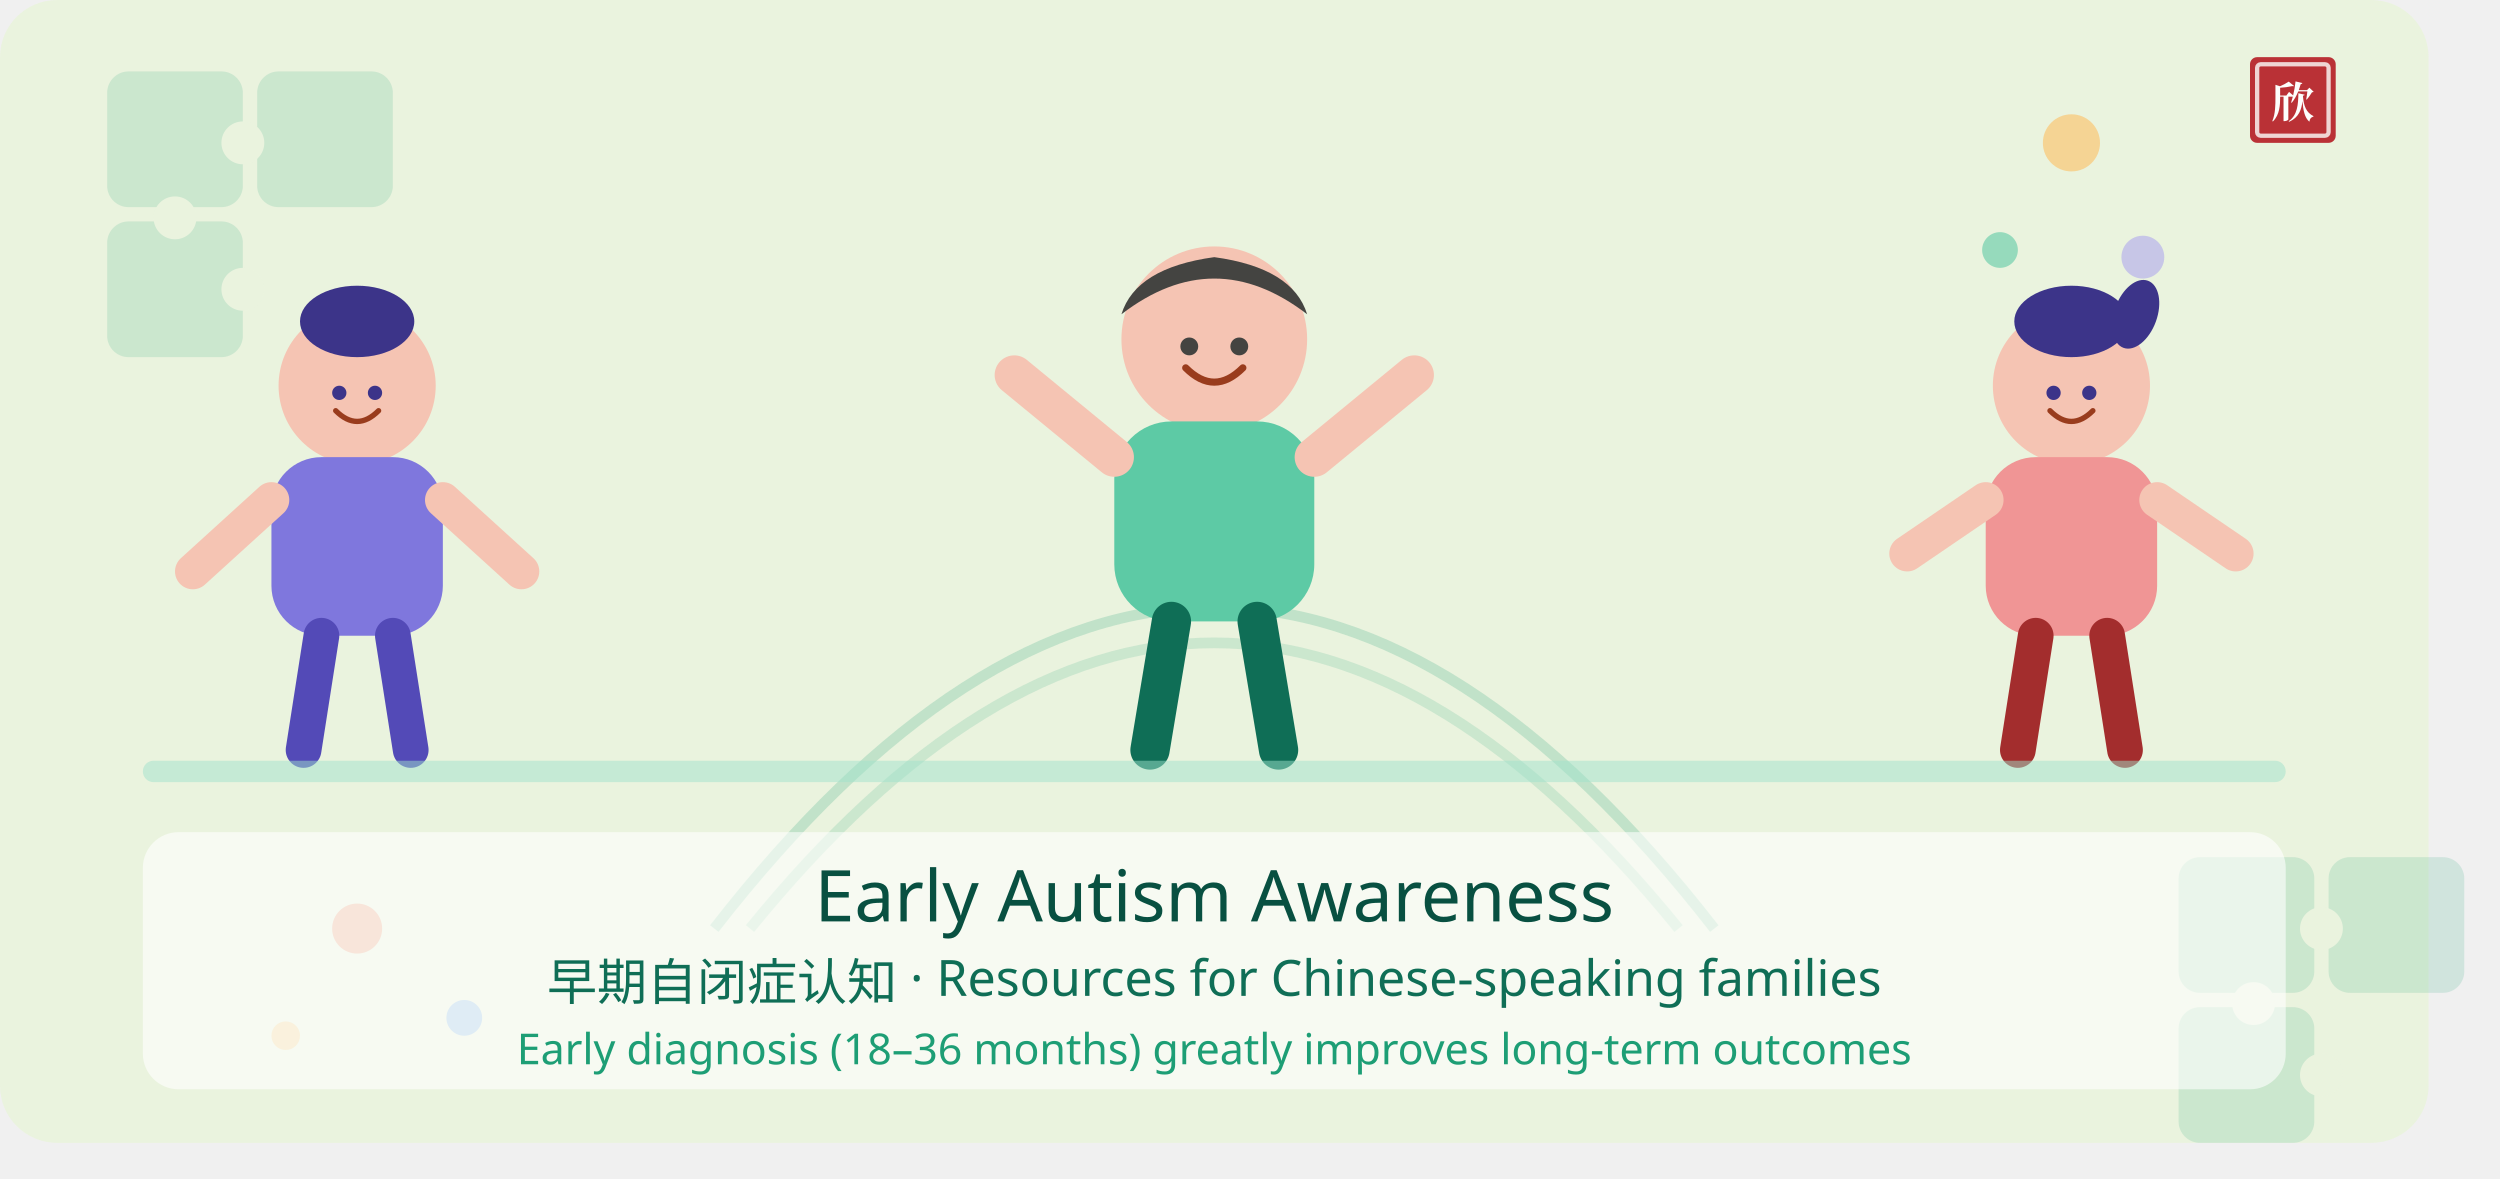
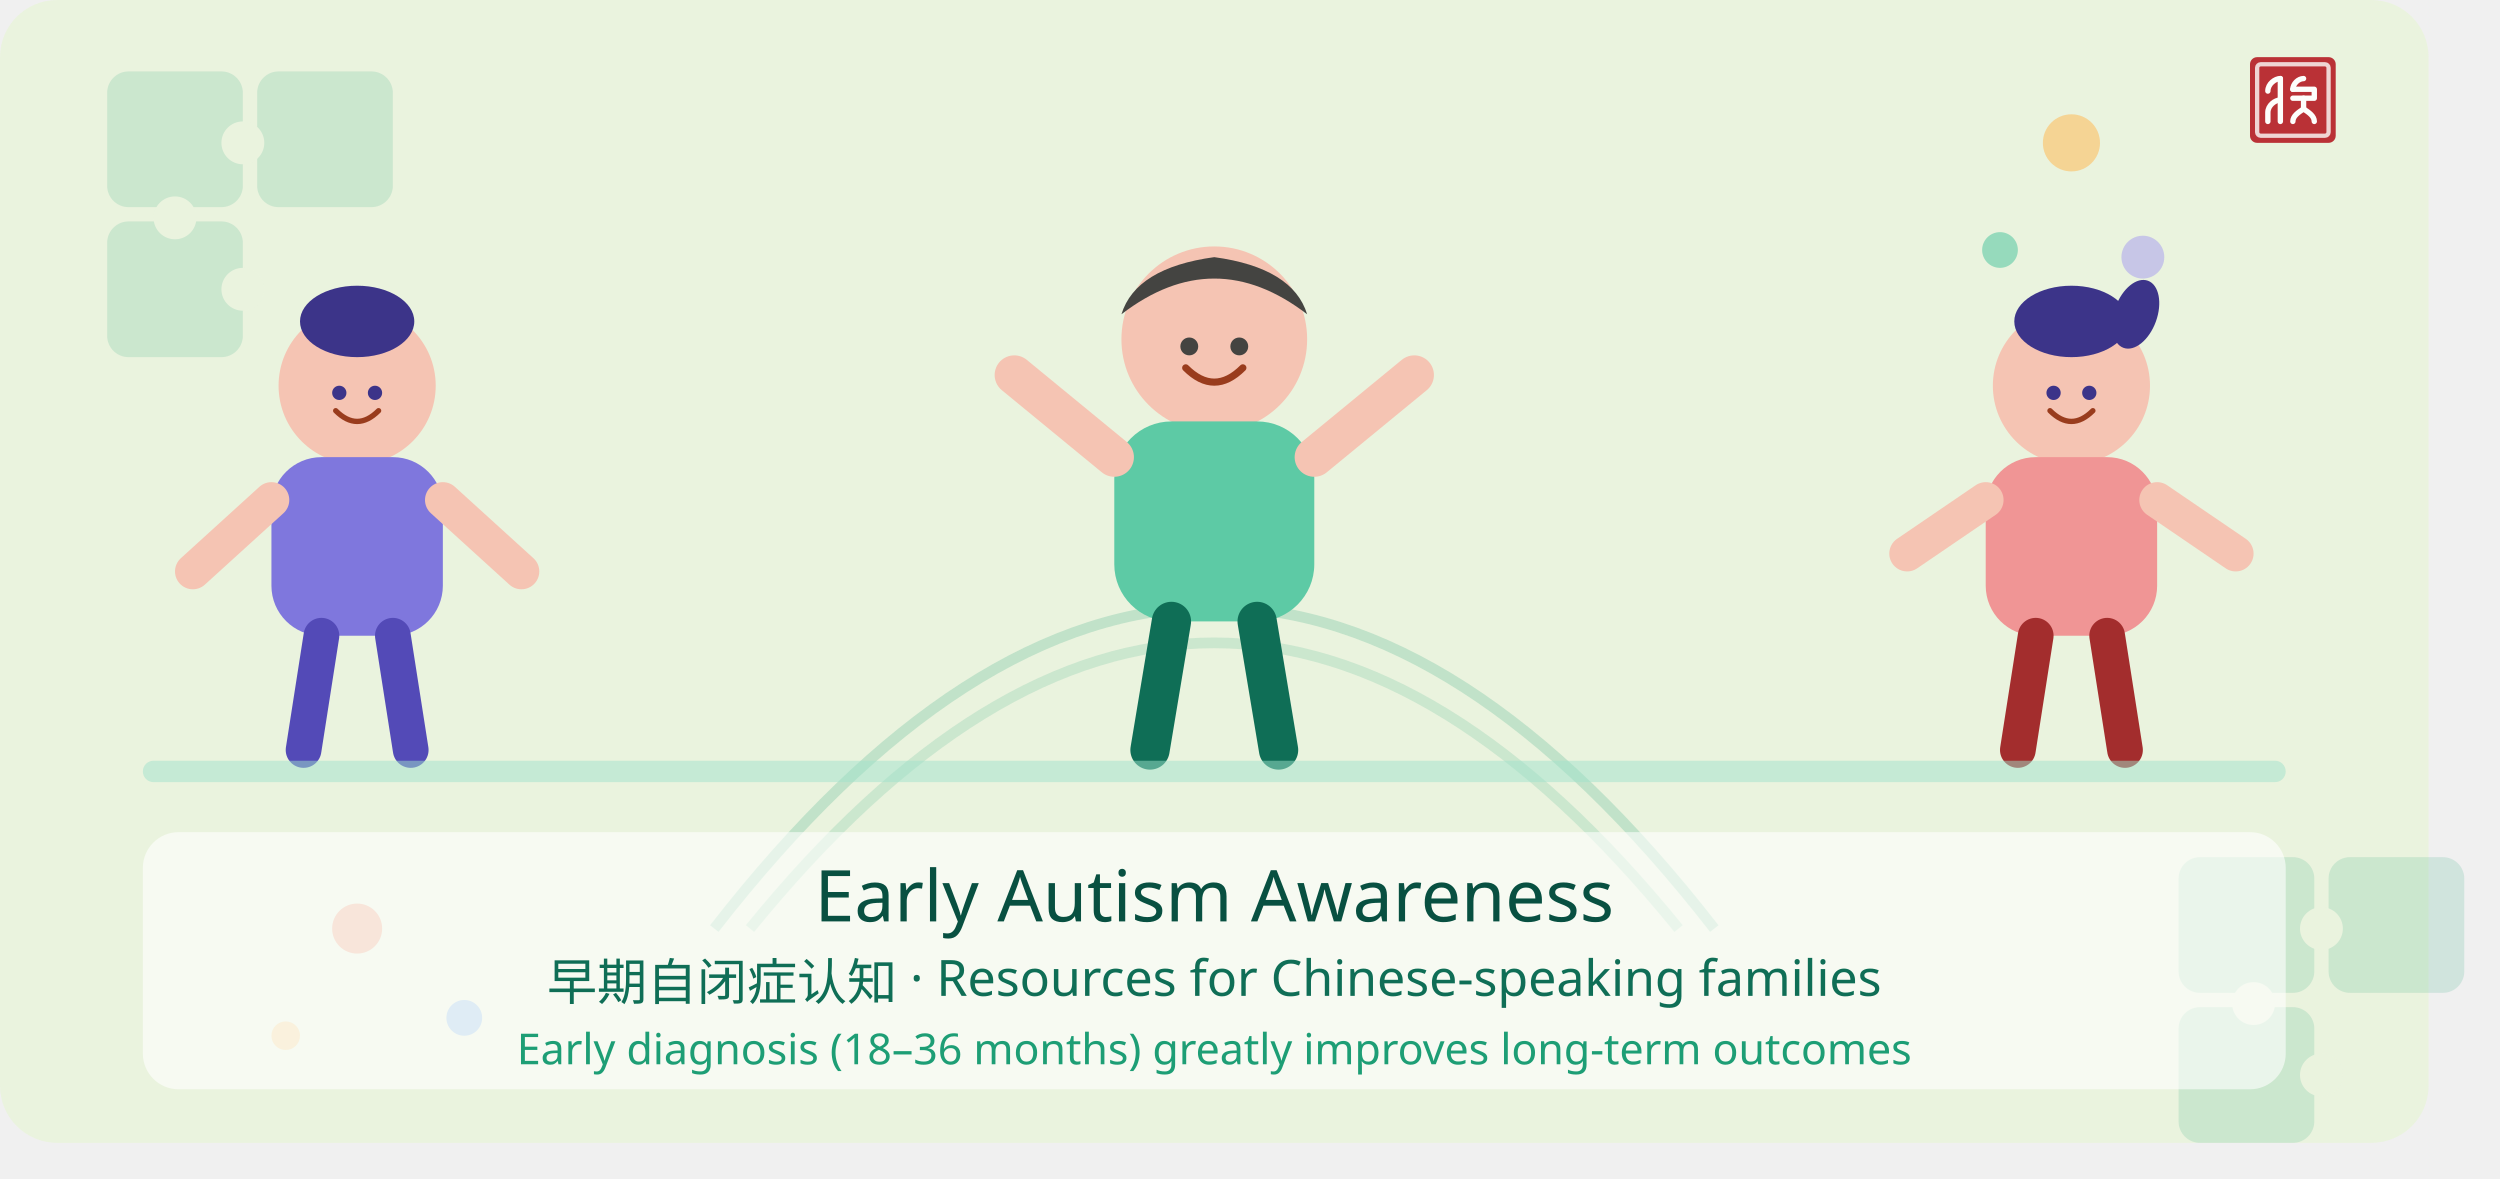
<svg xmlns="http://www.w3.org/2000/svg" width="100%" viewBox="0 0 700 330" role="img" style="">
  <defs>
    <clipPath id="clip-circle1">
      <circle cx="100" cy="170" r="52" />
    </clipPath>
    <clipPath id="clip-circle2">
      <circle cx="340" cy="155" r="60" />
    </clipPath>
    <clipPath id="clip-circle3">
      <circle cx="580" cy="170" r="52" />
    </clipPath>
  </defs>
  <rect width="680" height="320" fill="#EAF3DE" rx="16" style="fill:rgb(234, 243, 222);stroke:none;color:rgb(0, 0, 0);stroke-width:1px;stroke-linecap:butt;stroke-linejoin:miter;opacity:1;font-family:&quot;Anthropic Sans&quot;, -apple-system, &quot;system-ui&quot;, &quot;Segoe UI&quot;, sans-serif;font-size:16px;font-weight:400;text-anchor:start;dominant-baseline:auto" />
  <g opacity="0.15" style="fill:rgb(0, 0, 0);stroke:none;color:rgb(0, 0, 0);stroke-width:1px;stroke-linecap:butt;stroke-linejoin:miter;opacity:0.15;font-family:&quot;Anthropic Sans&quot;, -apple-system, &quot;system-ui&quot;, &quot;Segoe UI&quot;, sans-serif;font-size:16px;font-weight:400;text-anchor:start;dominant-baseline:auto">
    <rect x="30" y="20" width="38" height="38" rx="6" fill="#1D9E75" style="fill:rgb(29, 158, 117);stroke:none;color:rgb(0, 0, 0);stroke-width:1px;stroke-linecap:butt;stroke-linejoin:miter;opacity:1;font-family:&quot;Anthropic Sans&quot;, -apple-system, &quot;system-ui&quot;, &quot;Segoe UI&quot;, sans-serif;font-size:16px;font-weight:400;text-anchor:start;dominant-baseline:auto" />
    <rect x="72" y="20" width="38" height="38" rx="6" fill="#1D9E75" style="fill:rgb(29, 158, 117);stroke:none;color:rgb(0, 0, 0);stroke-width:1px;stroke-linecap:butt;stroke-linejoin:miter;opacity:1;font-family:&quot;Anthropic Sans&quot;, -apple-system, &quot;system-ui&quot;, &quot;Segoe UI&quot;, sans-serif;font-size:16px;font-weight:400;text-anchor:start;dominant-baseline:auto" />
    <rect x="30" y="62" width="38" height="38" rx="6" fill="#1D9E75" style="fill:rgb(29, 158, 117);stroke:none;color:rgb(0, 0, 0);stroke-width:1px;stroke-linecap:butt;stroke-linejoin:miter;opacity:1;font-family:&quot;Anthropic Sans&quot;, -apple-system, &quot;system-ui&quot;, &quot;Segoe UI&quot;, sans-serif;font-size:16px;font-weight:400;text-anchor:start;dominant-baseline:auto" />
    <circle cx="68" cy="40" r="6" fill="#EAF3DE" style="fill:rgb(234, 243, 222);stroke:none;color:rgb(0, 0, 0);stroke-width:1px;stroke-linecap:butt;stroke-linejoin:miter;opacity:1;font-family:&quot;Anthropic Sans&quot;, -apple-system, &quot;system-ui&quot;, &quot;Segoe UI&quot;, sans-serif;font-size:16px;font-weight:400;text-anchor:start;dominant-baseline:auto" />
    <circle cx="68" cy="81" r="6" fill="#EAF3DE" style="fill:rgb(234, 243, 222);stroke:none;color:rgb(0, 0, 0);stroke-width:1px;stroke-linecap:butt;stroke-linejoin:miter;opacity:1;font-family:&quot;Anthropic Sans&quot;, -apple-system, &quot;system-ui&quot;, &quot;Segoe UI&quot;, sans-serif;font-size:16px;font-weight:400;text-anchor:start;dominant-baseline:auto" />
    <circle cx="49" cy="61" r="6" fill="#EAF3DE" style="fill:rgb(234, 243, 222);stroke:none;color:rgb(0, 0, 0);stroke-width:1px;stroke-linecap:butt;stroke-linejoin:miter;opacity:1;font-family:&quot;Anthropic Sans&quot;, -apple-system, &quot;system-ui&quot;, &quot;Segoe UI&quot;, sans-serif;font-size:16px;font-weight:400;text-anchor:start;dominant-baseline:auto" />
    <rect x="610" y="240" width="38" height="38" rx="6" fill="#1D9E75" style="fill:rgb(29, 158, 117);stroke:none;color:rgb(0, 0, 0);stroke-width:1px;stroke-linecap:butt;stroke-linejoin:miter;opacity:1;font-family:&quot;Anthropic Sans&quot;, -apple-system, &quot;system-ui&quot;, &quot;Segoe UI&quot;, sans-serif;font-size:16px;font-weight:400;text-anchor:start;dominant-baseline:auto" />
    <rect x="610" y="282" width="38" height="38" rx="6" fill="#1D9E75" style="fill:rgb(29, 158, 117);stroke:none;color:rgb(0, 0, 0);stroke-width:1px;stroke-linecap:butt;stroke-linejoin:miter;opacity:1;font-family:&quot;Anthropic Sans&quot;, -apple-system, &quot;system-ui&quot;, &quot;Segoe UI&quot;, sans-serif;font-size:16px;font-weight:400;text-anchor:start;dominant-baseline:auto" />
    <rect x="652" y="240" width="38" height="38" rx="6" fill="#1D9E75" style="fill:rgb(29, 158, 117);stroke:none;color:rgb(0, 0, 0);stroke-width:1px;stroke-linecap:butt;stroke-linejoin:miter;opacity:1;font-family:&quot;Anthropic Sans&quot;, -apple-system, &quot;system-ui&quot;, &quot;Segoe UI&quot;, sans-serif;font-size:16px;font-weight:400;text-anchor:start;dominant-baseline:auto" />
    <circle cx="650" cy="260" r="6" fill="#EAF3DE" style="fill:rgb(234, 243, 222);stroke:none;color:rgb(0, 0, 0);stroke-width:1px;stroke-linecap:butt;stroke-linejoin:miter;opacity:1;font-family:&quot;Anthropic Sans&quot;, -apple-system, &quot;system-ui&quot;, &quot;Segoe UI&quot;, sans-serif;font-size:16px;font-weight:400;text-anchor:start;dominant-baseline:auto" />
    <circle cx="650" cy="301" r="6" fill="#EAF3DE" style="fill:rgb(234, 243, 222);stroke:none;color:rgb(0, 0, 0);stroke-width:1px;stroke-linecap:butt;stroke-linejoin:miter;opacity:1;font-family:&quot;Anthropic Sans&quot;, -apple-system, &quot;system-ui&quot;, &quot;Segoe UI&quot;, sans-serif;font-size:16px;font-weight:400;text-anchor:start;dominant-baseline:auto" />
    <circle cx="631" cy="281" r="6" fill="#EAF3DE" style="fill:rgb(234, 243, 222);stroke:none;color:rgb(0, 0, 0);stroke-width:1px;stroke-linecap:butt;stroke-linejoin:miter;opacity:1;font-family:&quot;Anthropic Sans&quot;, -apple-system, &quot;system-ui&quot;, &quot;Segoe UI&quot;, sans-serif;font-size:16px;font-weight:400;text-anchor:start;dominant-baseline:auto" />
  </g>
  <circle cx="580" cy="40" r="8" fill="#FAC775" opacity="0.7" style="fill:rgb(250, 199, 117);stroke:none;color:rgb(0, 0, 0);stroke-width:1px;stroke-linecap:butt;stroke-linejoin:miter;opacity:0.7;font-family:&quot;Anthropic Sans&quot;, -apple-system, &quot;system-ui&quot;, &quot;Segoe UI&quot;, sans-serif;font-size:16px;font-weight:400;text-anchor:start;dominant-baseline:auto" />
  <circle cx="560" cy="70" r="5" fill="#5DCAA5" opacity="0.6" style="fill:rgb(93, 202, 165);stroke:none;color:rgb(0, 0, 0);stroke-width:1px;stroke-linecap:butt;stroke-linejoin:miter;opacity:0.6;font-family:&quot;Anthropic Sans&quot;, -apple-system, &quot;system-ui&quot;, &quot;Segoe UI&quot;, sans-serif;font-size:16px;font-weight:400;text-anchor:start;dominant-baseline:auto" />
  <circle cx="600" cy="72" r="6" fill="#AFA9EC" opacity="0.6" style="fill:rgb(175, 169, 236);stroke:none;color:rgb(0, 0, 0);stroke-width:1px;stroke-linecap:butt;stroke-linejoin:miter;opacity:0.6;font-family:&quot;Anthropic Sans&quot;, -apple-system, &quot;system-ui&quot;, &quot;Segoe UI&quot;, sans-serif;font-size:16px;font-weight:400;text-anchor:start;dominant-baseline:auto" />
  <circle cx="100" cy="260" r="7" fill="#F0997B" opacity="0.6" style="fill:rgb(240, 153, 123);stroke:none;color:rgb(0, 0, 0);stroke-width:1px;stroke-linecap:butt;stroke-linejoin:miter;opacity:0.6;font-family:&quot;Anthropic Sans&quot;, -apple-system, &quot;system-ui&quot;, &quot;Segoe UI&quot;, sans-serif;font-size:16px;font-weight:400;text-anchor:start;dominant-baseline:auto" />
  <circle cx="130" cy="285" r="5" fill="#85B7EB" opacity="0.6" style="fill:rgb(133, 183, 235);stroke:none;color:rgb(0, 0, 0);stroke-width:1px;stroke-linecap:butt;stroke-linejoin:miter;opacity:0.6;font-family:&quot;Anthropic Sans&quot;, -apple-system, &quot;system-ui&quot;, &quot;Segoe UI&quot;, sans-serif;font-size:16px;font-weight:400;text-anchor:start;dominant-baseline:auto" />
  <circle cx="80" cy="290" r="4" fill="#FAC775" opacity="0.5" style="fill:rgb(250, 199, 117);stroke:none;color:rgb(0, 0, 0);stroke-width:1px;stroke-linecap:butt;stroke-linejoin:miter;opacity:0.5;font-family:&quot;Anthropic Sans&quot;, -apple-system, &quot;system-ui&quot;, &quot;Segoe UI&quot;, sans-serif;font-size:16px;font-weight:400;text-anchor:start;dominant-baseline:auto" />
  <path d="M 200 260 Q 340 80 480 260" fill="none" stroke="#1D9E75" stroke-width="3" opacity="0.2" style="fill:none;stroke:rgb(29, 158, 117);color:rgb(0, 0, 0);stroke-width:3px;stroke-linecap:butt;stroke-linejoin:miter;opacity:0.2;font-family:&quot;Anthropic Sans&quot;, -apple-system, &quot;system-ui&quot;, &quot;Segoe UI&quot;, sans-serif;font-size:16px;font-weight:400;text-anchor:start;dominant-baseline:auto" />
  <path d="M 210 260 Q 340 100 470 260" fill="none" stroke="#1D9E75" stroke-width="3" opacity="0.15" style="fill:none;stroke:rgb(29, 158, 117);color:rgb(0, 0, 0);stroke-width:3px;stroke-linecap:butt;stroke-linejoin:miter;opacity:0.15;font-family:&quot;Anthropic Sans&quot;, -apple-system, &quot;system-ui&quot;, &quot;Segoe UI&quot;, sans-serif;font-size:16px;font-weight:400;text-anchor:start;dominant-baseline:auto" />
  <g style="fill:rgb(0, 0, 0);stroke:none;color:rgb(0, 0, 0);stroke-width:1px;stroke-linecap:butt;stroke-linejoin:miter;opacity:1;font-family:&quot;Anthropic Sans&quot;, -apple-system, &quot;system-ui&quot;, &quot;Segoe UI&quot;, sans-serif;font-size:16px;font-weight:400;text-anchor:start;dominant-baseline:auto">
    <circle cx="100" cy="108" r="22" fill="#F5C4B3" style="fill:rgb(245, 196, 179);stroke:none;color:rgb(0, 0, 0);stroke-width:1px;stroke-linecap:butt;stroke-linejoin:miter;opacity:1;font-family:&quot;Anthropic Sans&quot;, -apple-system, &quot;system-ui&quot;, &quot;Segoe UI&quot;, sans-serif;font-size:16px;font-weight:400;text-anchor:start;dominant-baseline:auto" />
    <ellipse cx="100" cy="90" rx="16" ry="10" fill="#3C3489" style="fill:rgb(60, 52, 137);stroke:none;color:rgb(0, 0, 0);stroke-width:1px;stroke-linecap:butt;stroke-linejoin:miter;opacity:1;font-family:&quot;Anthropic Sans&quot;, -apple-system, &quot;system-ui&quot;, &quot;Segoe UI&quot;, sans-serif;font-size:16px;font-weight:400;text-anchor:start;dominant-baseline:auto" />
    <rect x="76" y="128" width="48" height="50" rx="14" fill="#7F77DD" style="fill:rgb(127, 119, 221);stroke:none;color:rgb(0, 0, 0);stroke-width:1px;stroke-linecap:butt;stroke-linejoin:miter;opacity:1;font-family:&quot;Anthropic Sans&quot;, -apple-system, &quot;system-ui&quot;, &quot;Segoe UI&quot;, sans-serif;font-size:16px;font-weight:400;text-anchor:start;dominant-baseline:auto" />
    <line x1="76" y1="140" x2="54" y2="160" stroke="#F5C4B3" stroke-width="10" stroke-linecap="round" style="fill:rgb(0, 0, 0);stroke:rgb(245, 196, 179);color:rgb(0, 0, 0);stroke-width:10px;stroke-linecap:round;stroke-linejoin:miter;opacity:1;font-family:&quot;Anthropic Sans&quot;, -apple-system, &quot;system-ui&quot;, &quot;Segoe UI&quot;, sans-serif;font-size:16px;font-weight:400;text-anchor:start;dominant-baseline:auto" />
    <line x1="124" y1="140" x2="146" y2="160" stroke="#F5C4B3" stroke-width="10" stroke-linecap="round" style="fill:rgb(0, 0, 0);stroke:rgb(245, 196, 179);color:rgb(0, 0, 0);stroke-width:10px;stroke-linecap:round;stroke-linejoin:miter;opacity:1;font-family:&quot;Anthropic Sans&quot;, -apple-system, &quot;system-ui&quot;, &quot;Segoe UI&quot;, sans-serif;font-size:16px;font-weight:400;text-anchor:start;dominant-baseline:auto" />
    <line x1="90" y1="178" x2="85" y2="210" stroke="#534AB7" stroke-width="10" stroke-linecap="round" style="fill:rgb(0, 0, 0);stroke:rgb(83, 74, 183);color:rgb(0, 0, 0);stroke-width:10px;stroke-linecap:round;stroke-linejoin:miter;opacity:1;font-family:&quot;Anthropic Sans&quot;, -apple-system, &quot;system-ui&quot;, &quot;Segoe UI&quot;, sans-serif;font-size:16px;font-weight:400;text-anchor:start;dominant-baseline:auto" />
    <line x1="110" y1="178" x2="115" y2="210" stroke="#534AB7" stroke-width="10" stroke-linecap="round" style="fill:rgb(0, 0, 0);stroke:rgb(83, 74, 183);color:rgb(0, 0, 0);stroke-width:10px;stroke-linecap:round;stroke-linejoin:miter;opacity:1;font-family:&quot;Anthropic Sans&quot;, -apple-system, &quot;system-ui&quot;, &quot;Segoe UI&quot;, sans-serif;font-size:16px;font-weight:400;text-anchor:start;dominant-baseline:auto" />
    <path d="M 94 115 Q 100 121 106 115" fill="none" stroke="#993C1D" stroke-width="1.5" stroke-linecap="round" style="fill:none;stroke:rgb(153, 60, 29);color:rgb(0, 0, 0);stroke-width:1.5px;stroke-linecap:round;stroke-linejoin:miter;opacity:1;font-family:&quot;Anthropic Sans&quot;, -apple-system, &quot;system-ui&quot;, &quot;Segoe UI&quot;, sans-serif;font-size:16px;font-weight:400;text-anchor:start;dominant-baseline:auto" />
    <circle cx="95" cy="110" r="2" fill="#3C3489" style="fill:rgb(60, 52, 137);stroke:none;color:rgb(0, 0, 0);stroke-width:1px;stroke-linecap:butt;stroke-linejoin:miter;opacity:1;font-family:&quot;Anthropic Sans&quot;, -apple-system, &quot;system-ui&quot;, &quot;Segoe UI&quot;, sans-serif;font-size:16px;font-weight:400;text-anchor:start;dominant-baseline:auto" />
    <circle cx="105" cy="110" r="2" fill="#3C3489" style="fill:rgb(60, 52, 137);stroke:none;color:rgb(0, 0, 0);stroke-width:1px;stroke-linecap:butt;stroke-linejoin:miter;opacity:1;font-family:&quot;Anthropic Sans&quot;, -apple-system, &quot;system-ui&quot;, &quot;Segoe UI&quot;, sans-serif;font-size:16px;font-weight:400;text-anchor:start;dominant-baseline:auto" />
  </g>
  <g style="fill:rgb(0, 0, 0);stroke:none;color:rgb(0, 0, 0);stroke-width:1px;stroke-linecap:butt;stroke-linejoin:miter;opacity:1;font-family:&quot;Anthropic Sans&quot;, -apple-system, &quot;system-ui&quot;, &quot;Segoe UI&quot;, sans-serif;font-size:16px;font-weight:400;text-anchor:start;dominant-baseline:auto">
    <circle cx="340" cy="95" r="26" fill="#F5C4B3" style="fill:rgb(245, 196, 179);stroke:none;color:rgb(0, 0, 0);stroke-width:1px;stroke-linecap:butt;stroke-linejoin:miter;opacity:1;font-family:&quot;Anthropic Sans&quot;, -apple-system, &quot;system-ui&quot;, &quot;Segoe UI&quot;, sans-serif;font-size:16px;font-weight:400;text-anchor:start;dominant-baseline:auto" />
    <path d="M 314 88 Q 340 68 366 88 Q 362 75 340 72 Q 318 75 314 88 Z" fill="#444441" style="fill:rgb(68, 68, 65);stroke:none;color:rgb(0, 0, 0);stroke-width:1px;stroke-linecap:butt;stroke-linejoin:miter;opacity:1;font-family:&quot;Anthropic Sans&quot;, -apple-system, &quot;system-ui&quot;, &quot;Segoe UI&quot;, sans-serif;font-size:16px;font-weight:400;text-anchor:start;dominant-baseline:auto" />
    <rect x="312" y="118" width="56" height="56" rx="16" fill="#5DCAA5" style="fill:rgb(93, 202, 165);stroke:none;color:rgb(0, 0, 0);stroke-width:1px;stroke-linecap:butt;stroke-linejoin:miter;opacity:1;font-family:&quot;Anthropic Sans&quot;, -apple-system, &quot;system-ui&quot;, &quot;Segoe UI&quot;, sans-serif;font-size:16px;font-weight:400;text-anchor:start;dominant-baseline:auto" />
    <line x1="312" y1="128" x2="284" y2="105" stroke="#F5C4B3" stroke-width="11" stroke-linecap="round" style="fill:rgb(0, 0, 0);stroke:rgb(245, 196, 179);color:rgb(0, 0, 0);stroke-width:11px;stroke-linecap:round;stroke-linejoin:miter;opacity:1;font-family:&quot;Anthropic Sans&quot;, -apple-system, &quot;system-ui&quot;, &quot;Segoe UI&quot;, sans-serif;font-size:16px;font-weight:400;text-anchor:start;dominant-baseline:auto" />
    <line x1="368" y1="128" x2="396" y2="105" stroke="#F5C4B3" stroke-width="11" stroke-linecap="round" style="fill:rgb(0, 0, 0);stroke:rgb(245, 196, 179);color:rgb(0, 0, 0);stroke-width:11px;stroke-linecap:round;stroke-linejoin:miter;opacity:1;font-family:&quot;Anthropic Sans&quot;, -apple-system, &quot;system-ui&quot;, &quot;Segoe UI&quot;, sans-serif;font-size:16px;font-weight:400;text-anchor:start;dominant-baseline:auto" />
    <line x1="328" y1="174" x2="322" y2="210" stroke="#0F6E56" stroke-width="11" stroke-linecap="round" style="fill:rgb(0, 0, 0);stroke:rgb(15, 110, 86);color:rgb(0, 0, 0);stroke-width:11px;stroke-linecap:round;stroke-linejoin:miter;opacity:1;font-family:&quot;Anthropic Sans&quot;, -apple-system, &quot;system-ui&quot;, &quot;Segoe UI&quot;, sans-serif;font-size:16px;font-weight:400;text-anchor:start;dominant-baseline:auto" />
    <line x1="352" y1="174" x2="358" y2="210" stroke="#0F6E56" stroke-width="11" stroke-linecap="round" style="fill:rgb(0, 0, 0);stroke:rgb(15, 110, 86);color:rgb(0, 0, 0);stroke-width:11px;stroke-linecap:round;stroke-linejoin:miter;opacity:1;font-family:&quot;Anthropic Sans&quot;, -apple-system, &quot;system-ui&quot;, &quot;Segoe UI&quot;, sans-serif;font-size:16px;font-weight:400;text-anchor:start;dominant-baseline:auto" />
    <path d="M 332 103 Q 340 111 348 103" fill="none" stroke="#993C1D" stroke-width="2" stroke-linecap="round" style="fill:none;stroke:rgb(153, 60, 29);color:rgb(0, 0, 0);stroke-width:2px;stroke-linecap:round;stroke-linejoin:miter;opacity:1;font-family:&quot;Anthropic Sans&quot;, -apple-system, &quot;system-ui&quot;, &quot;Segoe UI&quot;, sans-serif;font-size:16px;font-weight:400;text-anchor:start;dominant-baseline:auto" />
    <circle cx="333" cy="97" r="2.5" fill="#444441" style="fill:rgb(68, 68, 65);stroke:none;color:rgb(0, 0, 0);stroke-width:1px;stroke-linecap:butt;stroke-linejoin:miter;opacity:1;font-family:&quot;Anthropic Sans&quot;, -apple-system, &quot;system-ui&quot;, &quot;Segoe UI&quot;, sans-serif;font-size:16px;font-weight:400;text-anchor:start;dominant-baseline:auto" />
    <circle cx="347" cy="97" r="2.5" fill="#444441" style="fill:rgb(68, 68, 65);stroke:none;color:rgb(0, 0, 0);stroke-width:1px;stroke-linecap:butt;stroke-linejoin:miter;opacity:1;font-family:&quot;Anthropic Sans&quot;, -apple-system, &quot;system-ui&quot;, &quot;Segoe UI&quot;, sans-serif;font-size:16px;font-weight:400;text-anchor:start;dominant-baseline:auto" />
  </g>
  <g style="fill:rgb(0, 0, 0);stroke:none;color:rgb(0, 0, 0);stroke-width:1px;stroke-linecap:butt;stroke-linejoin:miter;opacity:1;font-family:&quot;Anthropic Sans&quot;, -apple-system, &quot;system-ui&quot;, &quot;Segoe UI&quot;, sans-serif;font-size:16px;font-weight:400;text-anchor:start;dominant-baseline:auto">
    <circle cx="580" cy="108" r="22" fill="#F5C4B3" style="fill:rgb(245, 196, 179);stroke:none;color:rgb(0, 0, 0);stroke-width:1px;stroke-linecap:butt;stroke-linejoin:miter;opacity:1;font-family:&quot;Anthropic Sans&quot;, -apple-system, &quot;system-ui&quot;, &quot;Segoe UI&quot;, sans-serif;font-size:16px;font-weight:400;text-anchor:start;dominant-baseline:auto" />
    <ellipse cx="580" cy="90" rx="16" ry="10" fill="#3C3489" style="fill:rgb(60, 52, 137);stroke:none;color:rgb(0, 0, 0);stroke-width:1px;stroke-linecap:butt;stroke-linejoin:miter;opacity:1;font-family:&quot;Anthropic Sans&quot;, -apple-system, &quot;system-ui&quot;, &quot;Segoe UI&quot;, sans-serif;font-size:16px;font-weight:400;text-anchor:start;dominant-baseline:auto" />
    <ellipse cx="598" cy="88" rx="6" ry="10" fill="#3C3489" transform="rotate(20,598,88)" style="fill:rgb(60, 52, 137);stroke:none;color:rgb(0, 0, 0);stroke-width:1px;stroke-linecap:butt;stroke-linejoin:miter;opacity:1;font-family:&quot;Anthropic Sans&quot;, -apple-system, &quot;system-ui&quot;, &quot;Segoe UI&quot;, sans-serif;font-size:16px;font-weight:400;text-anchor:start;dominant-baseline:auto" />
    <rect x="556" y="128" width="48" height="50" rx="14" fill="#F09595" style="fill:rgb(240, 149, 149);stroke:none;color:rgb(0, 0, 0);stroke-width:1px;stroke-linecap:butt;stroke-linejoin:miter;opacity:1;font-family:&quot;Anthropic Sans&quot;, -apple-system, &quot;system-ui&quot;, &quot;Segoe UI&quot;, sans-serif;font-size:16px;font-weight:400;text-anchor:start;dominant-baseline:auto" />
    <line x1="556" y1="140" x2="534" y2="155" stroke="#F5C4B3" stroke-width="10" stroke-linecap="round" style="fill:rgb(0, 0, 0);stroke:rgb(245, 196, 179);color:rgb(0, 0, 0);stroke-width:10px;stroke-linecap:round;stroke-linejoin:miter;opacity:1;font-family:&quot;Anthropic Sans&quot;, -apple-system, &quot;system-ui&quot;, &quot;Segoe UI&quot;, sans-serif;font-size:16px;font-weight:400;text-anchor:start;dominant-baseline:auto" />
    <line x1="604" y1="140" x2="626" y2="155" stroke="#F5C4B3" stroke-width="10" stroke-linecap="round" style="fill:rgb(0, 0, 0);stroke:rgb(245, 196, 179);color:rgb(0, 0, 0);stroke-width:10px;stroke-linecap:round;stroke-linejoin:miter;opacity:1;font-family:&quot;Anthropic Sans&quot;, -apple-system, &quot;system-ui&quot;, &quot;Segoe UI&quot;, sans-serif;font-size:16px;font-weight:400;text-anchor:start;dominant-baseline:auto" />
    <line x1="570" y1="178" x2="565" y2="210" stroke="#A32D2D" stroke-width="10" stroke-linecap="round" style="fill:rgb(0, 0, 0);stroke:rgb(163, 45, 45);color:rgb(0, 0, 0);stroke-width:10px;stroke-linecap:round;stroke-linejoin:miter;opacity:1;font-family:&quot;Anthropic Sans&quot;, -apple-system, &quot;system-ui&quot;, &quot;Segoe UI&quot;, sans-serif;font-size:16px;font-weight:400;text-anchor:start;dominant-baseline:auto" />
    <line x1="590" y1="178" x2="595" y2="210" stroke="#A32D2D" stroke-width="10" stroke-linecap="round" style="fill:rgb(0, 0, 0);stroke:rgb(163, 45, 45);color:rgb(0, 0, 0);stroke-width:10px;stroke-linecap:round;stroke-linejoin:miter;opacity:1;font-family:&quot;Anthropic Sans&quot;, -apple-system, &quot;system-ui&quot;, &quot;Segoe UI&quot;, sans-serif;font-size:16px;font-weight:400;text-anchor:start;dominant-baseline:auto" />
    <path d="M 574 115 Q 580 121 586 115" fill="none" stroke="#993C1D" stroke-width="1.5" stroke-linecap="round" style="fill:none;stroke:rgb(153, 60, 29);color:rgb(0, 0, 0);stroke-width:1.5px;stroke-linecap:round;stroke-linejoin:miter;opacity:1;font-family:&quot;Anthropic Sans&quot;, -apple-system, &quot;system-ui&quot;, &quot;Segoe UI&quot;, sans-serif;font-size:16px;font-weight:400;text-anchor:start;dominant-baseline:auto" />
    <circle cx="575" cy="110" r="2" fill="#3C3489" style="fill:rgb(60, 52, 137);stroke:none;color:rgb(0, 0, 0);stroke-width:1px;stroke-linecap:butt;stroke-linejoin:miter;opacity:1;font-family:&quot;Anthropic Sans&quot;, -apple-system, &quot;system-ui&quot;, &quot;Segoe UI&quot;, sans-serif;font-size:16px;font-weight:400;text-anchor:start;dominant-baseline:auto" />
    <circle cx="585" cy="110" r="2" fill="#3C3489" style="fill:rgb(60, 52, 137);stroke:none;color:rgb(0, 0, 0);stroke-width:1px;stroke-linecap:butt;stroke-linejoin:miter;opacity:1;font-family:&quot;Anthropic Sans&quot;, -apple-system, &quot;system-ui&quot;, &quot;Segoe UI&quot;, sans-serif;font-size:16px;font-weight:400;text-anchor:start;dominant-baseline:auto" />
  </g>
  <rect x="40" y="213" width="600" height="6" rx="3" fill="#9FE1CB" opacity="0.5" style="fill:rgb(159, 225, 203);stroke:none;color:rgb(0, 0, 0);stroke-width:1px;stroke-linecap:butt;stroke-linejoin:miter;opacity:0.5;font-family:&quot;Anthropic Sans&quot;, -apple-system, &quot;system-ui&quot;, &quot;Segoe UI&quot;, sans-serif;font-size:16px;font-weight:400;text-anchor:start;dominant-baseline:auto" />
  <rect x="40" y="233" width="600" height="72" rx="10" fill="#ffffff" opacity="0.6" style="fill:rgb(255, 255, 255);stroke:none;color:rgb(0, 0, 0);stroke-width:1px;stroke-linecap:butt;stroke-linejoin:miter;opacity:0.6;font-family:&quot;Anthropic Sans&quot;, -apple-system, &quot;system-ui&quot;, &quot;Segoe UI&quot;, sans-serif;font-size:16px;font-weight:400;text-anchor:start;dominant-baseline:auto" />
  <text x="340" y="258" text-anchor="middle" font-family="sans-serif" font-size="20" font-weight="500" fill="#085041" style="fill:rgb(8, 80, 65);stroke:none;color:rgb(0, 0, 0);stroke-width:1px;stroke-linecap:butt;stroke-linejoin:miter;opacity:1;font-family:sans-serif;font-size:20px;font-weight:500;text-anchor:middle;dominant-baseline:auto">Early Autism Awareness</text>
  <text x="340" y="280" text-anchor="middle" font-family="sans-serif" font-size="14" fill="#0F6E56" style="fill:rgb(15, 110, 86);stroke:none;color:rgb(0, 0, 0);stroke-width:1px;stroke-linecap:butt;stroke-linejoin:miter;opacity:1;font-family:sans-serif;font-size:14px;font-weight:400;text-anchor:middle;dominant-baseline:auto">早期自闭症认知 · Resources for Chinese-speaking families</text>
  <text x="340" y="298" text-anchor="middle" font-family="sans-serif" font-size="12" fill="#1D9E75" style="fill:rgb(29, 158, 117);stroke:none;color:rgb(0, 0, 0);stroke-width:1px;stroke-linecap:butt;stroke-linejoin:miter;opacity:1;font-family:sans-serif;font-size:12px;font-weight:400;text-anchor:middle;dominant-baseline:auto">Early diagnosis (18–36 months) greatly improves long-term outcomes</text>
  <g transform="translate(630, 16)" opacity="0.9">
    <rect width="24" height="24" rx="2" fill="#B51C24" />
    <rect x="2" y="2" width="20" height="20" rx="1" fill="none" stroke="#ffffff" stroke-width="1.2" opacity="0.8" />
-     <text x="12" y="13" font-family="Kaiti, STKaiti, 'Ma Shan Zheng', 'Zhi Mang Xing', 'Noto Serif CJK SC', 'SimSun', serif" font-size="12" font-weight="bold" fill="#ffffff" text-anchor="middle" dominant-baseline="middle">欣</text>
+     <g fill="none" stroke="#ffffff" stroke-width="1.5" stroke-linecap="round" stroke-linejoin="round">
+       <path d="M 8.5 6 C 7 6 5 7.5 5 9.5" />
+       <path d="M 8.5 6 V 18" />
+       <path d="M 8.5 12 C 7 12 5 13.5 5 15.5 V 18" />
+       <path d="M 15 6 C 13.5 6 12 7.5 12 9" />
+       <path d="M 12 9 H 18 V 11.5 H 12" />
+       <path d="M 15 11.5 V 14.5" />
+       <path d="M 15 14.5 C 13.5 15.5 12 16.5 12 18" />
+       <path d="M 15 14.5 C 16.5 15.5 18 16.5 18 18" />
+     </g>
  </g>
</svg>
